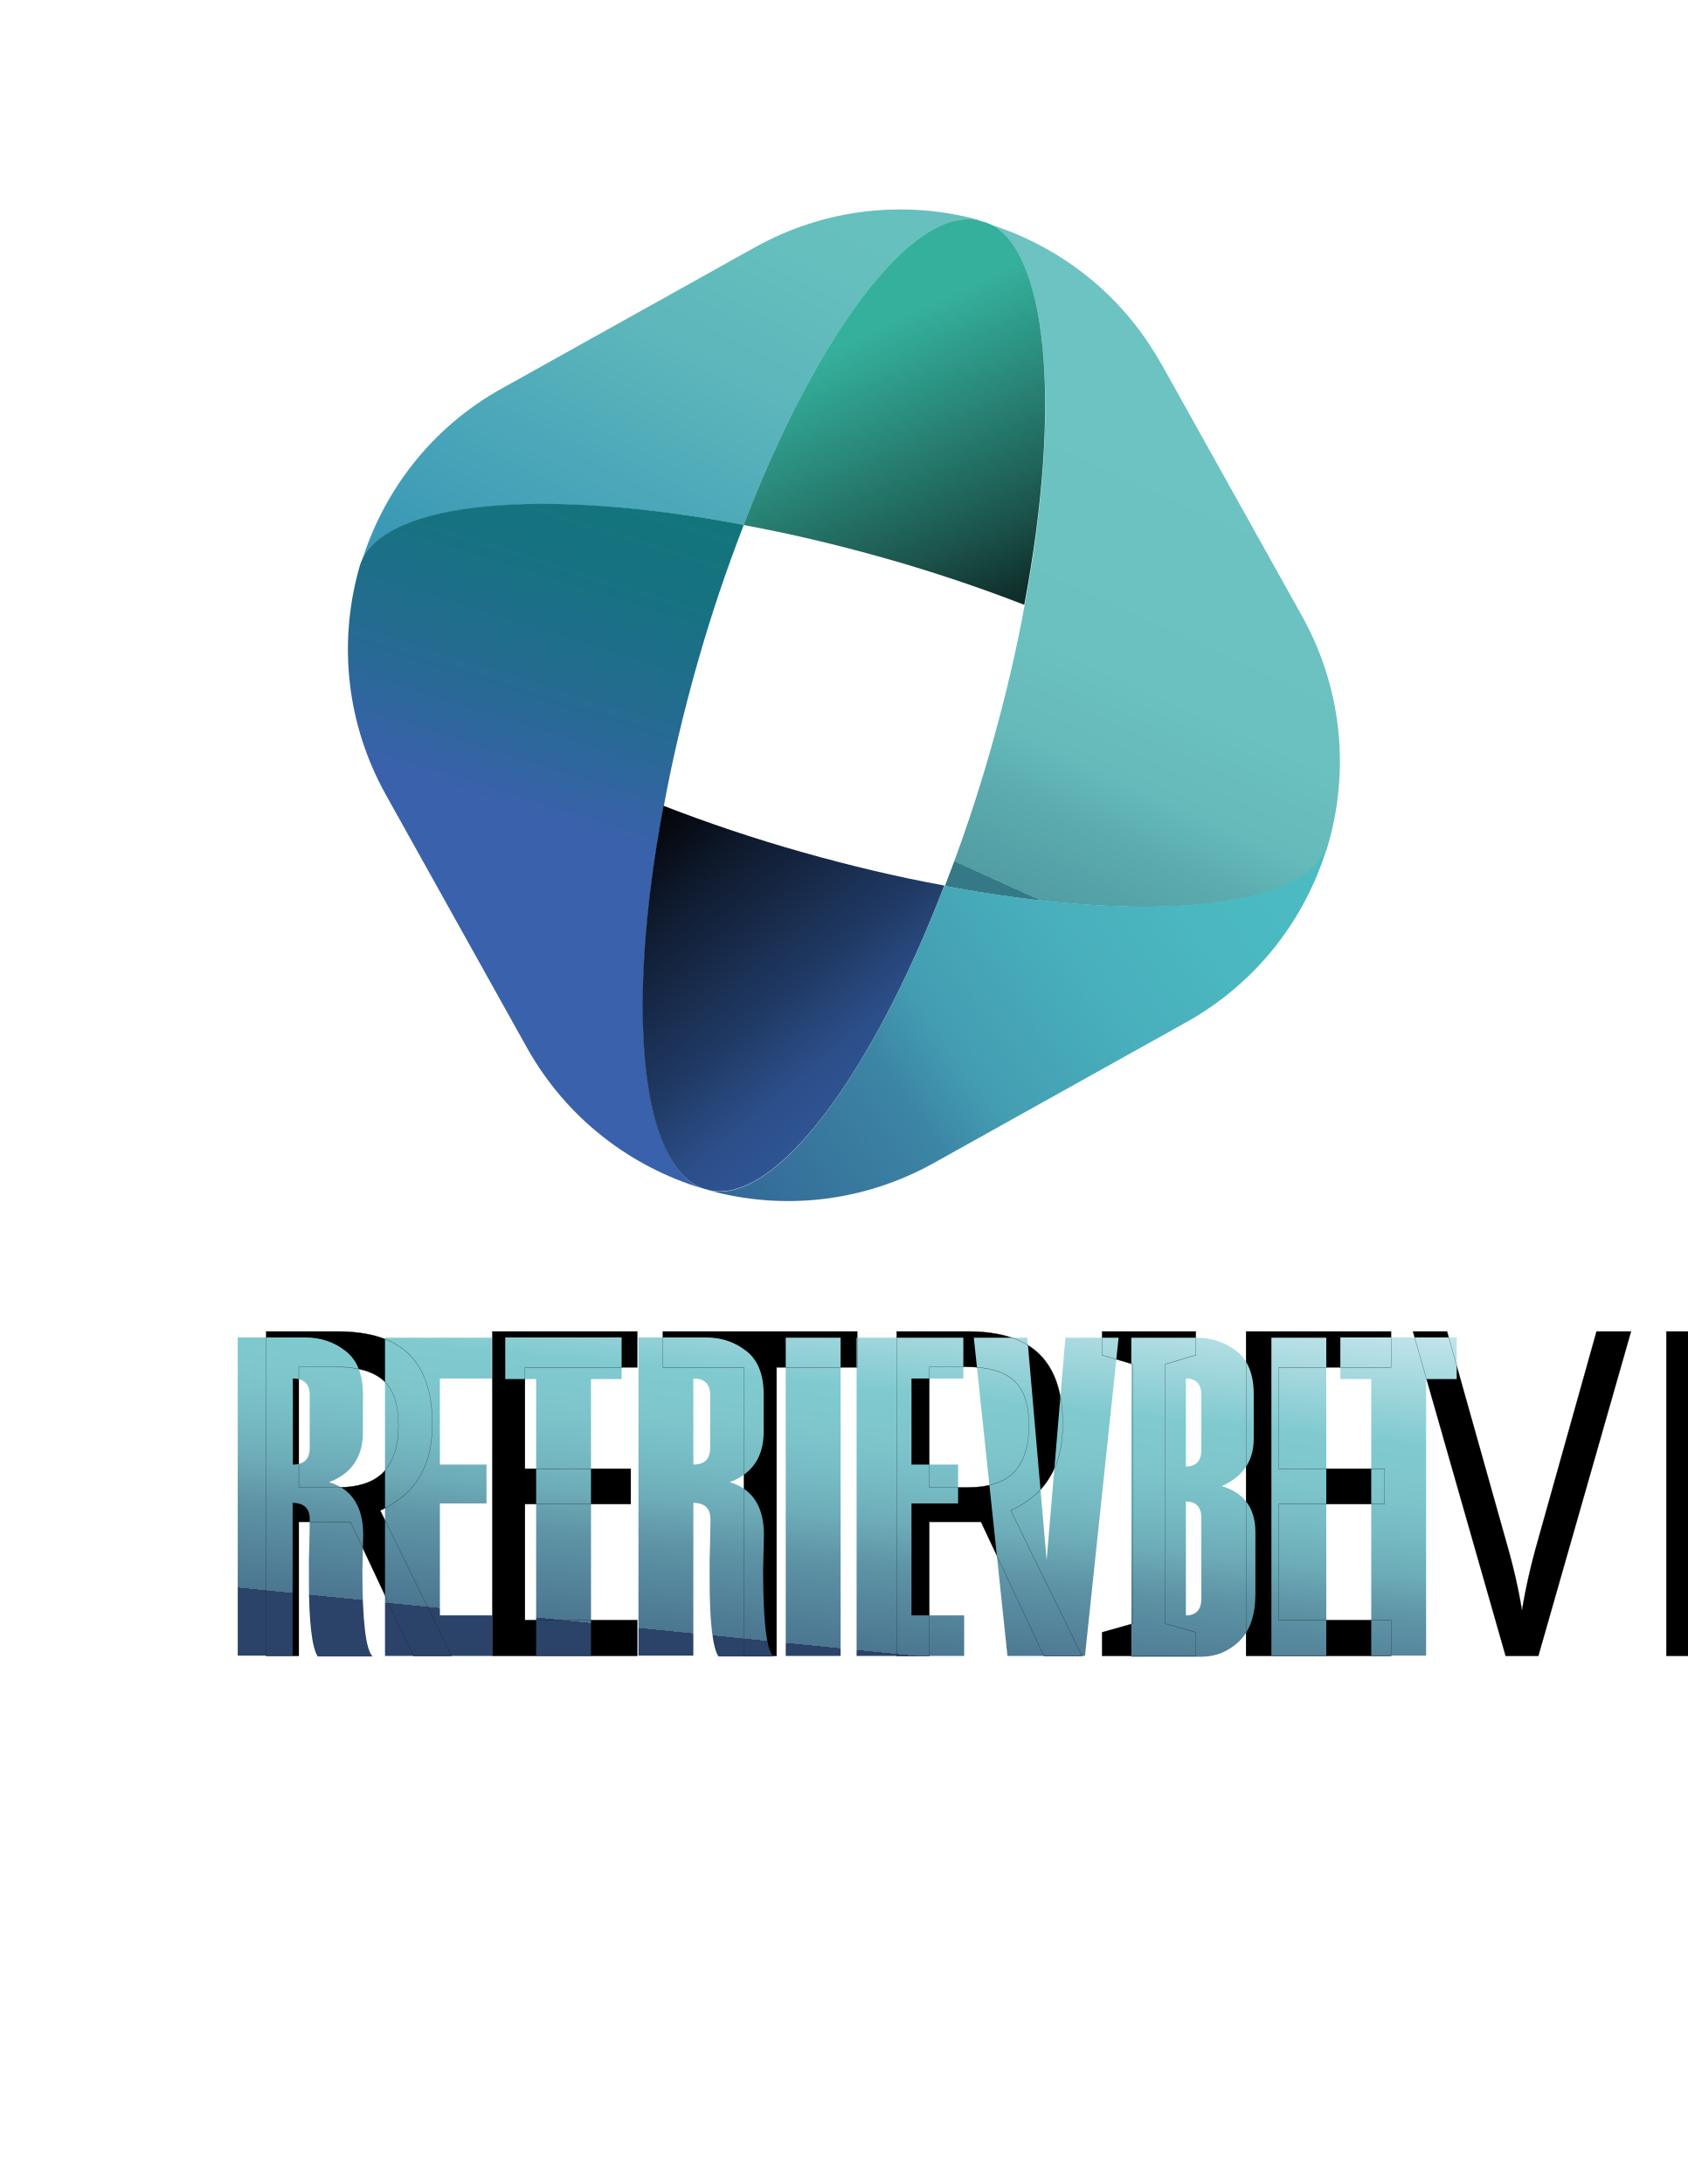
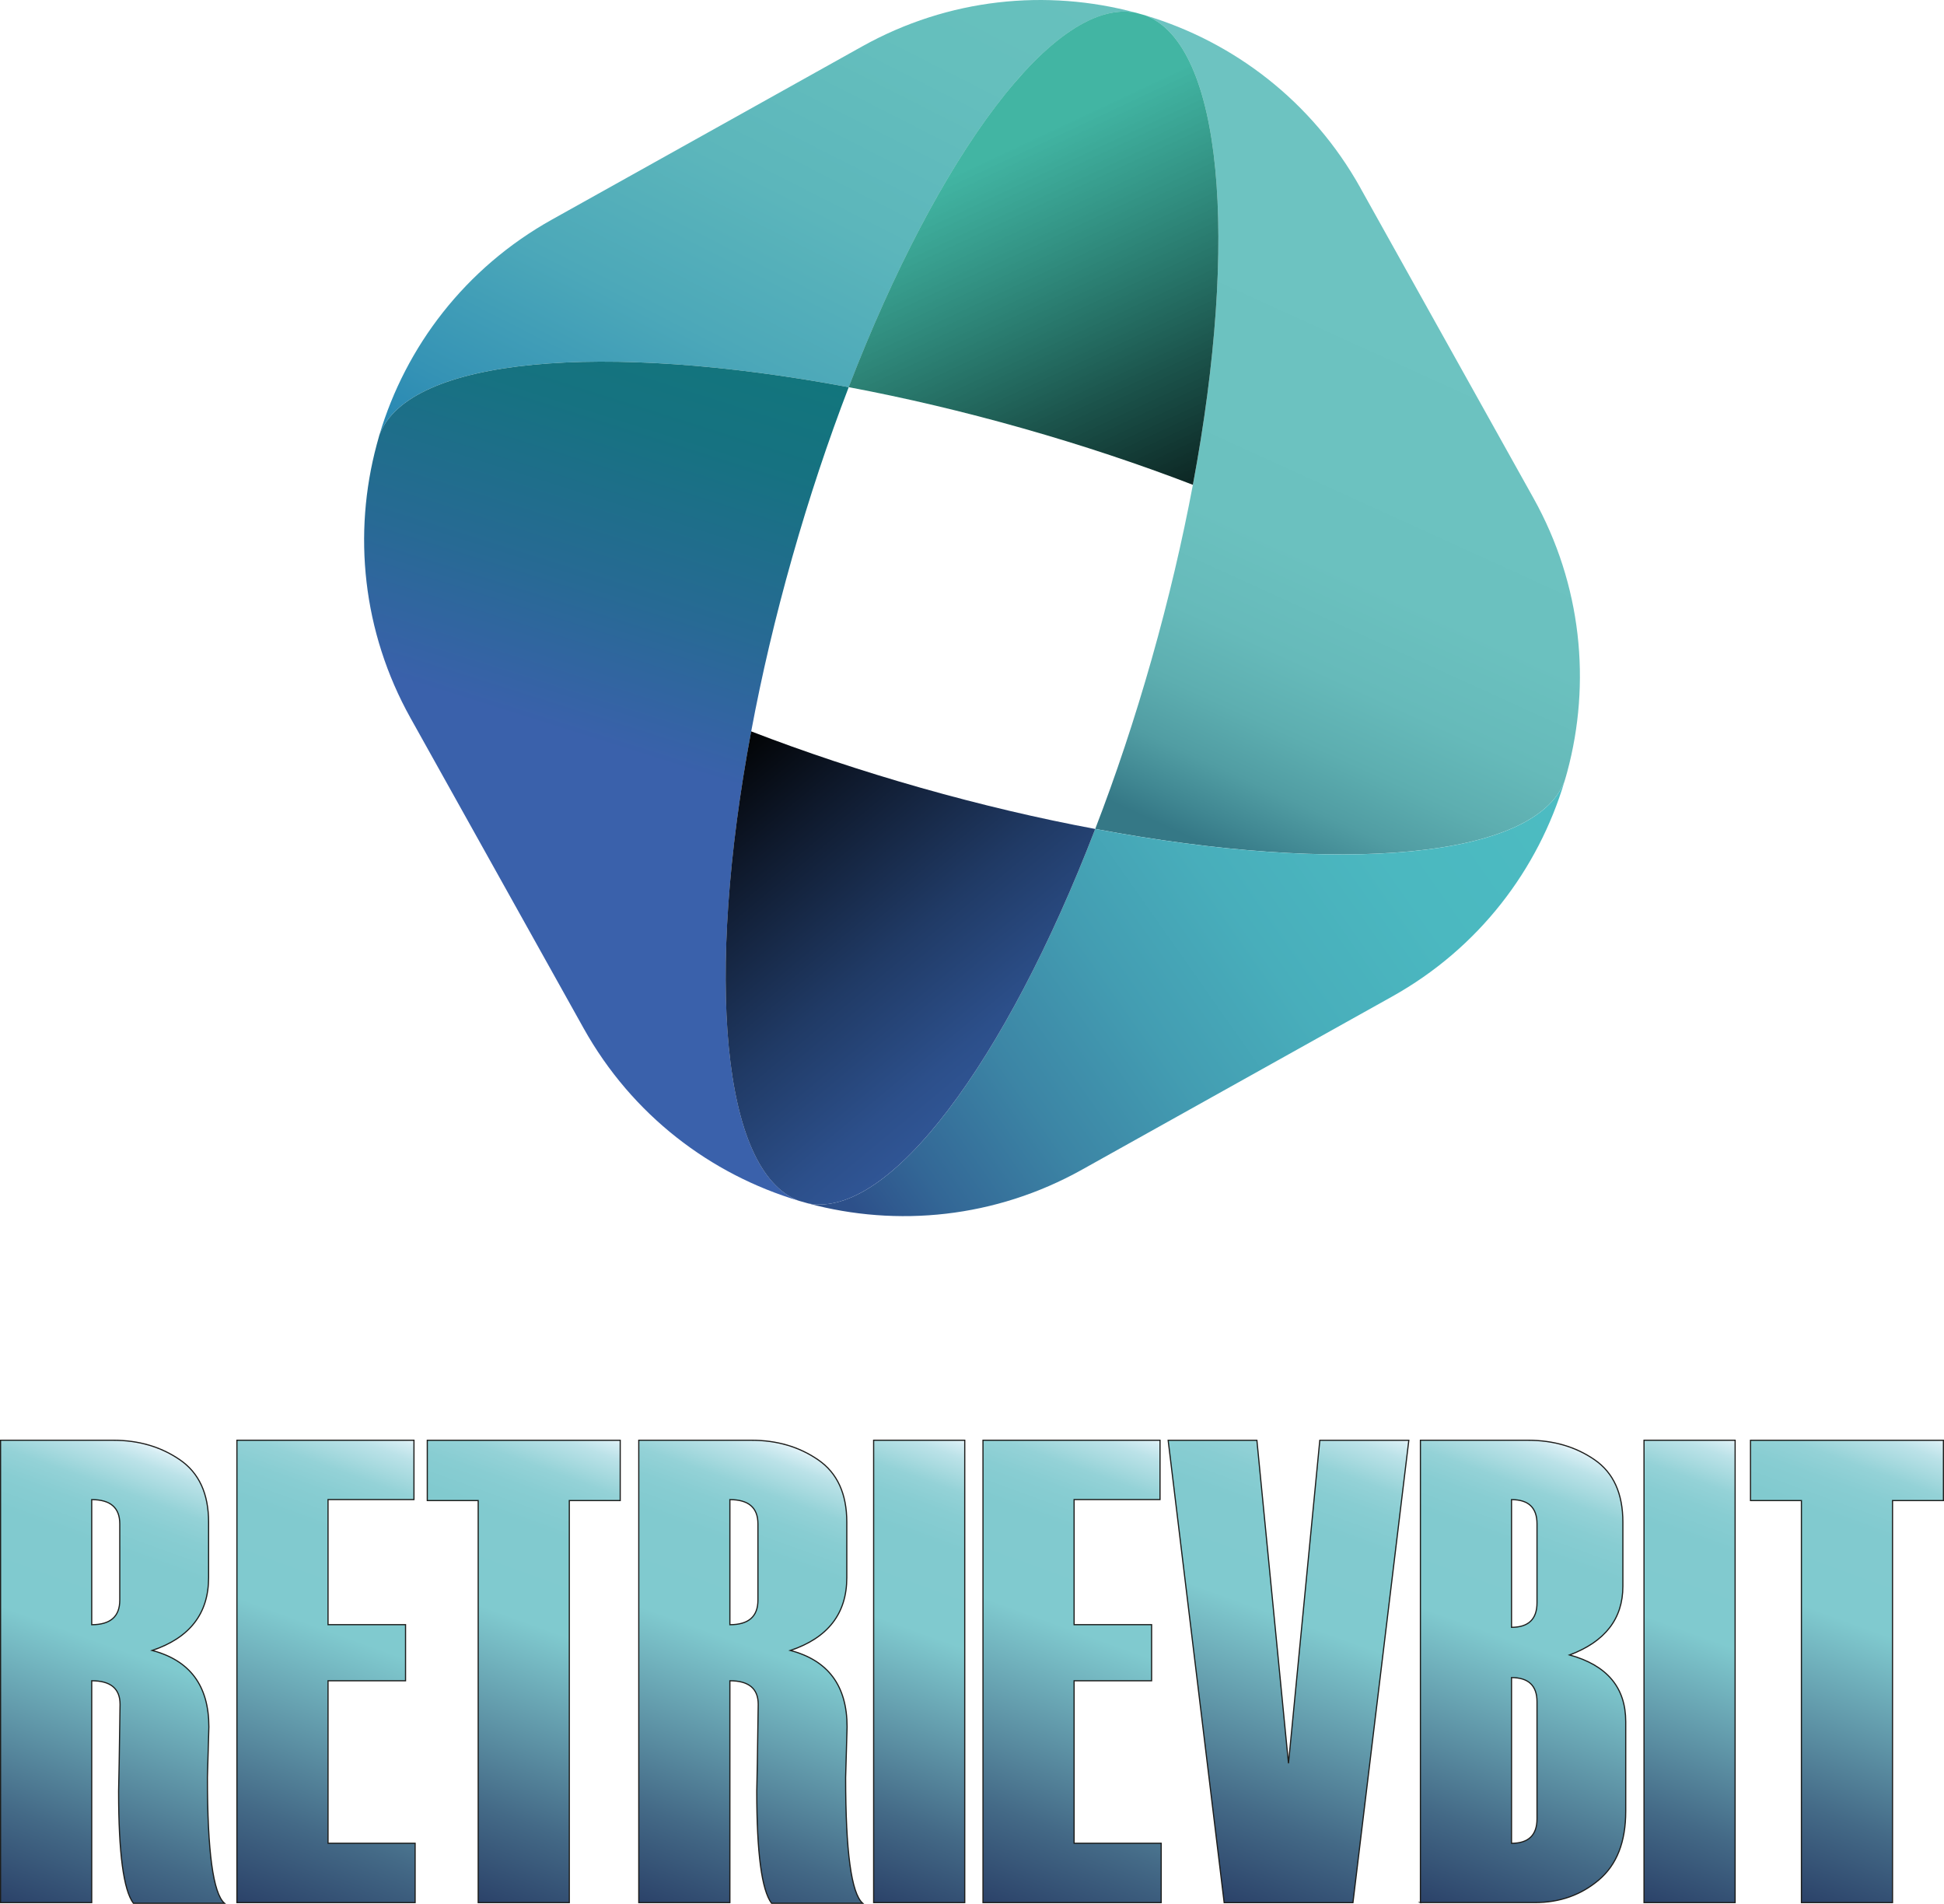
- <svg xmlns="http://www.w3.org/2000/svg" id="Capa_1" version="1.1" viewBox="0 0 612 792">
+ <svg xmlns="http://www.w3.org/2000/svg" xmlns:xlink="http://www.w3.org/1999/xlink" id="uuid-5ac19e27-b04d-4341-a685-8d3a6c74fed2" data-name="Capa 1" viewBox="0 0 415.84 407.16">
  <defs>
    <style>
-       .st0 {
-         fill: url(#Degradado_sin_nombre_6);
+       .uuid-7d46e9c6-7e45-4c28-ae89-cc50d8dc8d4b {
+         fill: url(#uuid-75a0e127-9d5d-4fec-b2f9-6f780361a9ba);
      }

-       .st1 {
-         fill: url(#Degradado_sin_nombre_5);
+       .uuid-7d46e9c6-7e45-4c28-ae89-cc50d8dc8d4b, .uuid-44415a78-2475-4033-921e-60a986c50ad8, .uuid-c037303a-bf6d-4ae7-ac6e-4c986e59d9bc, .uuid-43d7a73f-57bc-4c8d-bcb3-03e656f1ec09, .uuid-d5507cfd-618e-4ba2-abe8-2e5054be7601, .uuid-8a556c35-c183-4f8e-b9cf-f9675d3f6c3c, .uuid-801020a7-2183-4d81-8cbf-2f58a3f1c250, .uuid-a3f6a0a1-6345-446a-b756-6e49c27b1f8a, .uuid-32f129e0-dbe7-447f-8d09-46600cee0c78, .uuid-d3d923c5-740f-412c-bfd4-ba6c1093a341 {
+         stroke: #1d1d1b;
+         stroke-miterlimit: 10;
+         stroke-width: .25px;
      }

-       .st2 {
-         fill: url(#Degradado_sin_nombre_16);
+       .uuid-1c1eb8bb-0703-4c79-a5cf-875a4c622390 {
+         fill: url(#uuid-ac1a172c-ab3f-452a-b058-f40c815e518c);
      }

-       .st3 {
-         fill: url(#Degradado_sin_nombre_11);
+       .uuid-4e7a0062-5ac3-4bd9-a5a5-cbe8ba884f14 {
+         fill: url(#uuid-583efeab-6386-48cf-b326-86e2f45d855a);
      }

-       .st4 {
-         fill: url(#Degradado_sin_nombre_4);
+       .uuid-44415a78-2475-4033-921e-60a986c50ad8 {
+         fill: url(#uuid-b7dcd173-f51c-485d-aba6-82fd0a11c992);
      }

-       .st5, .st6, .st7 {
-         isolation: isolate;
+       .uuid-c037303a-bf6d-4ae7-ac6e-4c986e59d9bc {
+         fill: url(#uuid-1636ff2c-50d3-4adf-9c30-b5c9b1dcc415);
      }

-       .st5, .st7 {
-         font-family: Haettenschweiler, Haettenschweiler;
-         font-size: 164.8px;
+       .uuid-43d7a73f-57bc-4c8d-bcb3-03e656f1ec09 {
+         fill: url(#uuid-8eaf2c09-6f61-416b-be3c-e378c73e9549);
      }

-       .st8 {
-         fill: url(#Degradado_sin_nombre_2);
+       .uuid-bb01b6de-a1be-4da2-af9c-830fdf9ba23a {
+         fill: url(#uuid-0e7e0f6b-6ea8-4e3a-973d-6fb0154e5cec);
      }

-       .st7 {
-         fill: none;
-         stroke: #1d1d1b;
-         stroke-miterlimit: 10;
-         stroke-width: .1px;
+       .uuid-42e43bf8-b7b8-4d45-b2af-b4ad994340cb {
+         fill: url(#uuid-52bb1356-6d3a-4788-8ea4-bdf91a8005b2);
      }

-       .st9 {
-         fill: url(#Degradado_sin_nombre_9);
+       .uuid-d5507cfd-618e-4ba2-abe8-2e5054be7601 {
+         fill: url(#uuid-27bdc310-ea78-4712-867e-41902b8789d8);
      }

-       .st10 {
-         fill: url(#Degradado_sin_nombre_13);
+       .uuid-8a556c35-c183-4f8e-b9cf-f9675d3f6c3c {
+         fill: url(#uuid-029b7484-a7a6-4580-87aa-55c8444ddbf8);
      }

-       .st11 {
-         fill: url(#Degradado_sin_nombre_7);
+       .uuid-8edab3dc-a7b3-4f2b-b8b2-c0d466a89858 {
+         fill: url(#uuid-0834b5c4-e2fa-44ec-8580-e47a2c5327de);
      }

-       .st12 {
-         fill: url(#Degradado_sin_nombre_3);
+       .uuid-801020a7-2183-4d81-8cbf-2f58a3f1c250 {
+         fill: url(#uuid-12ae024f-9304-405d-ac28-8149ca9212f9);
      }

-       .st13 {
-         fill: url(#Degradado_sin_nombre);
+       .uuid-d1c00c69-f69d-4369-ac25-edea57ca9d9c {
+         fill: url(#uuid-9ac6243d-c53e-4ac3-a716-ab16e09685a8);
      }

-       .st14 {
-         fill: url(#Degradado_sin_nombre_10);
+       .uuid-a3f6a0a1-6345-446a-b756-6e49c27b1f8a {
+         fill: url(#uuid-e5f6dd36-c185-4cef-810b-599eb8d9e314);
      }

-       .st15 {
-         fill: url(#Degradado_sin_nombre_14);
+       .uuid-32f129e0-dbe7-447f-8d09-46600cee0c78 {
+         fill: url(#uuid-09795899-13ec-420d-b988-657bc47e9659);
      }

-       .st16 {
-         fill: url(#Degradado_sin_nombre_15);
-       }
- 
-       .st17 {
-         fill: url(#Degradado_sin_nombre_8);
-       }
- 
-       .st18 {
-         fill: url(#Degradado_sin_nombre_12);
+       .uuid-d3d923c5-740f-412c-bfd4-ba6c1093a341 {
+         fill: url(#uuid-b73cfdce-6821-499b-97c9-c0626e8fd9c1);
      }
    </style>
-     <linearGradient id="Degradado_sin_nombre" data-name="Degradado sin nombre" x1="231.5" y1="667.6" x2="444.1" y2="810.1" gradientTransform="translate(314.2 938.6) rotate(-29.2) scale(1 -1)" gradientUnits="userSpaceOnUse">
+     <linearGradient id="uuid-ac1a172c-ab3f-452a-b058-f40c815e518c" data-name="Degradado sin nombre 182" x1="157.03" y1="16.44" x2="310.87" y2="-86.8" gradientTransform="translate(-20.79 182.71) rotate(-29.17)" gradientUnits="userSpaceOnUse">
      <stop offset="0" stop-color="#2282b2" />
-       <stop offset="0" stop-color="#3593b5" />
+       <stop offset=".12" stop-color="#3593b5" />
      <stop offset=".3" stop-color="#4ca8b9" />
-       <stop offset=".5" stop-color="#5cb6bb" />
-       <stop offset=".7" stop-color="#65bfbd" />
+       <stop offset=".49" stop-color="#5cb6bb" />
+       <stop offset=".71" stop-color="#65bfbd" />
      <stop offset="1" stop-color="#69c2be" />
    </linearGradient>
-     <linearGradient id="Degradado_sin_nombre_2" data-name="Degradado sin nombre 2" x1="357.7" y1="479" x2="443.6" y2="630.1" gradientTransform="translate(49.4 829.2) rotate(-5.2) scale(1 -1)" gradientUnits="userSpaceOnUse">
+     <linearGradient id="uuid-52bb1356-6d3a-4788-8ea4-bdf91a8005b2" data-name="Degradado sin nombre 204" x1="244.68" y1="167.81" x2="306.85" y2="58.52" gradientTransform="translate(-10.41 31.11) rotate(-5.15)" gradientUnits="userSpaceOnUse">
      <stop offset="0" stop-color="#357886" />
-       <stop offset="0" stop-color="#408792" />
-       <stop offset="0" stop-color="#519da3" />
-       <stop offset=".2" stop-color="#5daeb0" />
-       <stop offset=".3" stop-color="#66baba" />
-       <stop offset=".5" stop-color="#6bc1bf" />
+       <stop offset=".05" stop-color="#408792" />
+       <stop offset=".13" stop-color="#519da3" />
+       <stop offset=".23" stop-color="#5daeb0" />
+       <stop offset=".35" stop-color="#66baba" />
+       <stop offset=".52" stop-color="#6bc1bf" />
      <stop offset="1" stop-color="#6dc3c1" />
    </linearGradient>
-     <linearGradient id="Degradado_sin_nombre_3" data-name="Degradado sin nombre 3" x1="245.5" y1="373.2" x2="466.2" y2="500.6" gradientTransform="translate(49.4 829.2) rotate(-5.2) scale(1 -1)" gradientUnits="userSpaceOnUse">
-       <stop offset="0" stop-color="#2d508a" />
-       <stop offset="0" stop-color="#336796" />
-       <stop offset=".3" stop-color="#3c85a5" />
-       <stop offset=".4" stop-color="#439db2" />
+     <linearGradient id="uuid-583efeab-6386-48cf-b326-86e2f45d855a" data-name="Degradado sin nombre 91" x1="163.76" y1="244.4" x2="323.33" y2="152.27" gradientTransform="translate(-10.41 31.11) rotate(-5.15)" gradientUnits="userSpaceOnUse">
+       <stop offset=".04" stop-color="#2d508a" />
+       <stop offset=".13" stop-color="#336796" />
+       <stop offset=".28" stop-color="#3c85a5" />
+       <stop offset=".44" stop-color="#439db2" />
      <stop offset=".6" stop-color="#48aebb" />
-       <stop offset=".8" stop-color="#4bb8c0" />
+       <stop offset=".78" stop-color="#4bb8c0" />
      <stop offset="1" stop-color="#4cbcc2" />
    </linearGradient>
-     <linearGradient id="Degradado_sin_nombre_4" data-name="Degradado sin nombre 4" x1="306.5" y1="704.6" x2="212.9" y2="616.2" gradientTransform="translate(314.2 938.6) rotate(-29.2) scale(1 -1)" gradientUnits="userSpaceOnUse">
+     <linearGradient id="uuid-9ac6243d-c53e-4ac3-a716-ab16e09685a8" data-name="Degradado sin nombre 178" x1="211.41" y1="-10.16" x2="143.54" y2="53.84" gradientTransform="translate(-20.79 182.71) rotate(-29.17)" gradientUnits="userSpaceOnUse">
      <stop offset="0" stop-color="#11767b" />
-       <stop offset=".3" stop-color="#167281" />
-       <stop offset=".7" stop-color="#276a94" />
+       <stop offset=".27" stop-color="#167281" />
+       <stop offset=".66" stop-color="#276a94" />
      <stop offset="1" stop-color="#3a61ab" />
    </linearGradient>
-     <linearGradient id="Degradado_sin_nombre_5" data-name="Degradado sin nombre 5" x1="371.2" y1="551" x2="324.3" y2="680" gradientTransform="translate(49.4 829.2) rotate(-5.2) scale(1 -1)" gradientUnits="userSpaceOnUse">
+     <linearGradient id="uuid-0e7e0f6b-6ea8-4e3a-973d-6fb0154e5cec" data-name="Degradado sin nombre 190" x1="254.65" y1="116.12" x2="220.67" y2="22.77" gradientTransform="translate(-10.41 31.11) rotate(-5.15)" gradientUnits="userSpaceOnUse">
      <stop offset="0" stop-color="#020304" />
-       <stop offset=".4" stop-color="#024138" stop-opacity=".9" />
-       <stop offset="1" stop-color="#039c84" stop-opacity=".8" />
+       <stop offset=".43" stop-color="#024138" stop-opacity=".9" />
+       <stop offset="1" stop-color="#039c84" stop-opacity=".75" />
    </linearGradient>
-     <linearGradient id="Degradado_sin_nombre_6" data-name="Degradado sin nombre 6" x1="307.8" y1="399.6" x2="229.8" y2="512.6" gradientTransform="translate(49.4 829.2) rotate(-5.2) scale(1 -1)" gradientUnits="userSpaceOnUse">
-       <stop offset="0" stop-color="#315798" />
-       <stop offset=".2" stop-color="#2c4f8a" />
-       <stop offset=".4" stop-color="#203a65" />
-       <stop offset=".8" stop-color="#0e182a" />
+     <linearGradient id="uuid-0834b5c4-e2fa-44ec-8580-e47a2c5327de" data-name="Degradado sin nombre 193" x1="209.04" y1="225.58" x2="152.65" y2="143.8" gradientTransform="translate(-10.41 31.11) rotate(-5.15)" gradientUnits="userSpaceOnUse">
+       <stop offset=".04" stop-color="#315798" />
+       <stop offset=".18" stop-color="#2c4f8a" />
+       <stop offset=".44" stop-color="#203a65" />
+       <stop offset=".79" stop-color="#0e182a" />
      <stop offset="1" stop-color="#020304" />
    </linearGradient>
-     <linearGradient id="Degradado_sin_nombre_7" data-name="Degradado sin nombre 7" x1="107.2" y1="214.2" x2="123" y2="370.8" gradientTransform="translate(0 792) scale(1 -1)" gradientUnits="userSpaceOnUse">
+     <linearGradient id="uuid-b7dcd173-f51c-485d-aba6-82fd0a11c992" data-name="Degradado sin nombre 25" x1="5.4" y1="408.82" x2="40.58" y2="312.18" gradientUnits="userSpaceOnUse">
      <stop offset="0" stop-color="#2b4269" />
-       <stop offset="0" stop-color="#345174" />
-       <stop offset="0" stop-color="#4b7690" />
-       <stop offset=".2" stop-color="#5e94a6" />
-       <stop offset=".3" stop-color="#6dacb8" />
-       <stop offset=".4" stop-color="#77bcc5" />
-       <stop offset=".5" stop-color="#7ec6cc" />
-       <stop offset=".6" stop-color="#80cacf" />
-       <stop offset=".7" stop-color="#9ad4da" />
+       <stop offset=".19" stop-color="#446a87" />
+       <stop offset=".58" stop-color="#80cacf" />
+       <stop offset=".77" stop-color="#81cacf" />
+       <stop offset=".84" stop-color="#88cdd2" />
+       <stop offset=".89" stop-color="#94d2d7" />
+       <stop offset=".92" stop-color="#a5d9de" />
+       <stop offset=".96" stop-color="#bbe2e8" />
+       <stop offset=".99" stop-color="#d5edf3" />
      <stop offset="1" stop-color="#e6f4fa" />
    </linearGradient>
-     <linearGradient id="Degradado_sin_nombre_8" data-name="Degradado sin nombre 8" x1="155.1" y1="209.3" x2="170.8" y2="366" gradientTransform="translate(0 792) scale(1 -1)" gradientUnits="userSpaceOnUse">
-       <stop offset="0" stop-color="#2b4269" />
-       <stop offset="0" stop-color="#345174" />
-       <stop offset="0" stop-color="#4b7690" />
-       <stop offset=".2" stop-color="#5e94a6" />
-       <stop offset=".3" stop-color="#6dacb8" />
-       <stop offset=".4" stop-color="#77bcc5" />
-       <stop offset=".5" stop-color="#7ec6cc" />
-       <stop offset=".6" stop-color="#80cacf" />
-       <stop offset=".7" stop-color="#9ad4da" />
-       <stop offset="1" stop-color="#e6f4fa" />
-     </linearGradient>
-     <linearGradient id="Degradado_sin_nombre_9" data-name="Degradado sin nombre 9" x1="194.9" y1="205.4" x2="210.7" y2="362" gradientTransform="translate(0 792) scale(1 -1)" gradientUnits="userSpaceOnUse">
-       <stop offset="0" stop-color="#2b4269" />
-       <stop offset="0" stop-color="#345174" />
-       <stop offset="0" stop-color="#4b7690" />
-       <stop offset=".2" stop-color="#5e94a6" />
-       <stop offset=".3" stop-color="#6dacb8" />
-       <stop offset=".4" stop-color="#77bcc5" />
-       <stop offset=".5" stop-color="#7ec6cc" />
-       <stop offset=".6" stop-color="#80cacf" />
-       <stop offset=".7" stop-color="#9ad4da" />
-       <stop offset="1" stop-color="#e6f4fa" />
-     </linearGradient>
-     <linearGradient id="Degradado_sin_nombre_10" data-name="Degradado sin nombre 10" x1="251" y1="199.7" x2="266.8" y2="356.4" gradientTransform="translate(0 792) scale(1 -1)" gradientUnits="userSpaceOnUse">
-       <stop offset="0" stop-color="#2b4269" />
-       <stop offset="0" stop-color="#345174" />
-       <stop offset="0" stop-color="#4b7690" />
-       <stop offset=".2" stop-color="#5e94a6" />
-       <stop offset=".3" stop-color="#6dacb8" />
-       <stop offset=".4" stop-color="#77bcc5" />
-       <stop offset=".5" stop-color="#7ec6cc" />
-       <stop offset=".6" stop-color="#80cacf" />
-       <stop offset=".7" stop-color="#9ad4da" />
-       <stop offset="1" stop-color="#e6f4fa" />
-     </linearGradient>
-     <linearGradient id="Degradado_sin_nombre_11" data-name="Degradado sin nombre 11" x1="289.4" y1="195.8" x2="305.2" y2="352.5" gradientTransform="translate(0 792) scale(1 -1)" gradientUnits="userSpaceOnUse">
-       <stop offset="0" stop-color="#2b4269" />
-       <stop offset="0" stop-color="#345174" />
-       <stop offset="0" stop-color="#4b7690" />
-       <stop offset=".2" stop-color="#5e94a6" />
-       <stop offset=".3" stop-color="#6dacb8" />
-       <stop offset=".4" stop-color="#77bcc5" />
-       <stop offset=".5" stop-color="#7ec6cc" />
-       <stop offset=".6" stop-color="#80cacf" />
-       <stop offset=".7" stop-color="#9ad4da" />
-       <stop offset="1" stop-color="#e6f4fa" />
-     </linearGradient>
-     <linearGradient id="Degradado_sin_nombre_12" data-name="Degradado sin nombre 12" x1="324.3" y1="192.3" x2="340.1" y2="349" gradientTransform="translate(0 792) scale(1 -1)" gradientUnits="userSpaceOnUse">
-       <stop offset="0" stop-color="#2b4269" />
-       <stop offset="0" stop-color="#345174" />
-       <stop offset="0" stop-color="#4b7690" />
-       <stop offset=".2" stop-color="#5e94a6" />
-       <stop offset=".3" stop-color="#6dacb8" />
-       <stop offset=".4" stop-color="#77bcc5" />
-       <stop offset=".5" stop-color="#7ec6cc" />
-       <stop offset=".6" stop-color="#80cacf" />
-       <stop offset=".7" stop-color="#9ad4da" />
-       <stop offset="1" stop-color="#e6f4fa" />
-     </linearGradient>
-     <linearGradient id="Degradado_sin_nombre_13" data-name="Degradado sin nombre 13" x1="367.4" y1="188" x2="383.2" y2="344.5" gradientTransform="translate(0 792) scale(1 -1)" gradientUnits="userSpaceOnUse">
-       <stop offset="0" stop-color="#2b4269" />
-       <stop offset="0" stop-color="#345174" />
-       <stop offset="0" stop-color="#4b7690" />
-       <stop offset=".2" stop-color="#5e94a6" />
-       <stop offset=".3" stop-color="#6dacb8" />
-       <stop offset=".4" stop-color="#77bcc5" />
-       <stop offset=".5" stop-color="#7ec6cc" />
-       <stop offset=".6" stop-color="#80cacf" />
-       <stop offset=".7" stop-color="#9ad4da" />
-       <stop offset="1" stop-color="#e6f4fa" />
-     </linearGradient>
-     <linearGradient id="Degradado_sin_nombre_14" data-name="Degradado sin nombre 14" x1="424.9" y1="182.2" x2="440.6" y2="338.8" gradientTransform="translate(0 792) scale(1 -1)" gradientUnits="userSpaceOnUse">
-       <stop offset="0" stop-color="#2b4269" />
-       <stop offset="0" stop-color="#345174" />
-       <stop offset="0" stop-color="#4b7690" />
-       <stop offset=".2" stop-color="#5e94a6" />
-       <stop offset=".3" stop-color="#6dacb8" />
-       <stop offset=".4" stop-color="#77bcc5" />
-       <stop offset=".5" stop-color="#7ec6cc" />
-       <stop offset=".6" stop-color="#80cacf" />
-       <stop offset=".7" stop-color="#9ad4da" />
-       <stop offset="1" stop-color="#e6f4fa" />
-     </linearGradient>
-     <linearGradient id="Degradado_sin_nombre_15" data-name="Degradado sin nombre 15" x1="463.8" y1="178.2" x2="479.6" y2="334.8" gradientTransform="translate(0 792) scale(1 -1)" gradientUnits="userSpaceOnUse">
-       <stop offset="0" stop-color="#2b4269" />
-       <stop offset="0" stop-color="#345174" />
-       <stop offset="0" stop-color="#4b7690" />
-       <stop offset=".2" stop-color="#5e94a6" />
-       <stop offset=".3" stop-color="#6dacb8" />
-       <stop offset=".4" stop-color="#77bcc5" />
-       <stop offset=".5" stop-color="#7ec6cc" />
-       <stop offset=".6" stop-color="#80cacf" />
-       <stop offset=".7" stop-color="#9ad4da" />
-       <stop offset="1" stop-color="#e6f4fa" />
-     </linearGradient>
-     <linearGradient id="Degradado_sin_nombre_16" data-name="Degradado sin nombre 16" x1="494.6" y1="175.1" x2="510.4" y2="331.8" gradientTransform="translate(0 792) scale(1 -1)" gradientUnits="userSpaceOnUse">
-       <stop offset="0" stop-color="#2b4269" />
-       <stop offset="0" stop-color="#345174" />
-       <stop offset="0" stop-color="#4b7690" />
-       <stop offset=".2" stop-color="#5e94a6" />
-       <stop offset=".3" stop-color="#6dacb8" />
-       <stop offset=".4" stop-color="#77bcc5" />
-       <stop offset=".5" stop-color="#7ec6cc" />
-       <stop offset=".6" stop-color="#80cacf" />
-       <stop offset=".7" stop-color="#9ad4da" />
-       <stop offset="1" stop-color="#e6f4fa" />
-     </linearGradient>
+     <linearGradient id="uuid-e5f6dd36-c185-4cef-810b-599eb8d9e314" data-name="Degradado sin nombre 25" x1="51.62" y1="407.24" x2="87.83" y2="307.75" xlink:href="#uuid-b7dcd173-f51c-485d-aba6-82fd0a11c992" />
+     <linearGradient id="uuid-029b7484-a7a6-4580-87aa-55c8444ddbf8" data-name="Degradado sin nombre 25" x1="90.2" y1="402.49" x2="125.53" y2="305.42" xlink:href="#uuid-b7dcd173-f51c-485d-aba6-82fd0a11c992" />
+     <linearGradient id="uuid-27bdc310-ea78-4712-867e-41902b8789d8" data-name="Degradado sin nombre 25" x1="141.91" x2="177.09" xlink:href="#uuid-b7dcd173-f51c-485d-aba6-82fd0a11c992" />
+     <linearGradient id="uuid-b73cfdce-6821-499b-97c9-c0626e8fd9c1" data-name="Degradado sin nombre 25" x1="179.6" y1="404.24" x2="213.66" y2="310.67" xlink:href="#uuid-b7dcd173-f51c-485d-aba6-82fd0a11c992" />
+     <linearGradient id="uuid-8eaf2c09-6f61-416b-be3c-e378c73e9549" data-name="Degradado sin nombre 25" x1="211.21" y1="407.24" x2="247.42" y2="307.75" xlink:href="#uuid-b7dcd173-f51c-485d-aba6-82fd0a11c992" />
+     <linearGradient id="uuid-12ae024f-9304-405d-ac28-8149ca9212f9" data-name="Degradado sin nombre 25" x1="252.84" y1="403.61" x2="289.24" y2="303.6" xlink:href="#uuid-b7dcd173-f51c-485d-aba6-82fd0a11c992" />
+     <linearGradient id="uuid-1636ff2c-50d3-4adf-9c30-b5c9b1dcc415" data-name="Degradado sin nombre 25" x1="304.96" y1="407.3" x2="340" y2="311.01" xlink:href="#uuid-b7dcd173-f51c-485d-aba6-82fd0a11c992" />
+     <linearGradient id="uuid-09795899-13ec-420d-b988-657bc47e9659" data-name="Degradado sin nombre 25" x1="344.39" y1="404.24" x2="378.45" y2="310.67" xlink:href="#uuid-b7dcd173-f51c-485d-aba6-82fd0a11c992" />
+     <linearGradient id="uuid-75a0e127-9d5d-4fec-b2f9-6f780361a9ba" data-name="Degradado sin nombre 25" x1="373.24" y1="402.49" x2="408.58" y2="305.42" xlink:href="#uuid-b7dcd173-f51c-485d-aba6-82fd0a11c992" />
  </defs>
  <g>
-     <path class="st13" d="M354.5,79.8c-24-4.7-58.4,41.7-84.9,110.6-72.7-13.7-130.1-8.6-138.7,14.1,7.8-26,25.3-49.3,51-63.6l91.8-51.2c25.7-14.3,54.6-17.1,81-10h-.2Z" />
-     <path class="st8" d="M420.9,131.6l51.2,91.8c14.3,25.7,17.1,54.6,10,81-.3.9-.5,1.9-.8,2.8-8.6,22.8-66.1,27.8-138.7,14.1,6.1-15.7,11.8-32.5,16.8-50.2,5-17.7,9.1-35,12.1-51.5,13.7-72.7,8.6-130.1-14.1-138.7,26,7.8,49.3,25.3,63.6,51h0v-.3Z" />
-     <path class="st12" d="M481.3,306.9c-7.8,26-25.3,49.3-51,63.7l-91.8,51.2c-25.7,14.3-54.6,17.1-81,10,24,4.7,58.4-41.7,84.9-110.6,72.7,13.7,130.1,8.6,138.7-14.1h0l.2-.2Z" />
-     <path class="st4" d="M269.6,190.6c-6.1,15.7-11.8,32.5-16.8,50.2-5,17.7-9.1,35-12.1,51.5-13.7,72.7-8.6,130.1,14.1,138.7-26-7.8-49.3-25.3-63.7-51l-51.2-91.8c-14.3-25.7-17.1-54.6-10-81,.3-.9.5-1.9.8-2.8,8.6-22.8,66.1-27.8,138.7-14.1h0l.2.3Z" />
-     <path class="st1" d="M371.3,219.3c-15.7-6.1-32.5-11.8-50.2-16.8s-35-9.1-51.5-12.1c26.5-69,60.9-115.3,84.9-110.6.9.3,1.9.5,2.8.8,22.8,8.6,27.8,66.1,14.1,138.7h-.2Z" />
-     <path class="st0" d="M342.4,321.1c-26.5,69-60.9,115.3-84.9,110.6-.9-.3-1.9-.5-2.8-.8-22.8-8.6-27.8-66.1-14.1-138.7,15.7,6.1,32.5,11.8,50.2,16.8,17.7,5,35,9.1,51.5,12.1h.2Z" />
+     <path class="uuid-1c1eb8bb-0703-4c79-a5cf-875a4c622390" d="M242.94,2.71c-17.33-3.35-42.18,30.18-61.39,80.09-52.57-9.85-94.15-6.31-100.39,10.2,5.63-18.88,18.33-35.67,36.89-46.03L184.4,9.94C202.96-.42,223.91-2.41,242.94,2.71Z" />
+     <path class="uuid-42e43bf8-b7b8-4d45-b2af-b4ad994340cb" d="M290.99,40.17l37.03,66.35c10.36,18.56,12.35,39.51,7.23,58.54-.19.67-.37,1.35-.58,2.01-6.24,16.51-47.83,20.05-100.39,10.2,4.38-11.35,8.45-23.53,12.08-36.33,3.63-12.8,6.56-25.31,8.81-37.27,9.85-52.57,6.31-94.15-10.2-100.39,18.88,5.63,35.67,18.33,46.03,36.89Z" />
+     <path class="uuid-4e7a0062-5ac3-4bd9-a5a5-cbe8ba884f14" d="M334.67,167.08c-5.63,18.88-18.32,35.68-36.88,46.04l-66.35,37.03c-18.56,10.36-39.52,12.34-58.55,7.22,17.33,3.35,42.18-30.18,61.39-80.09,52.57,9.85,94.15,6.31,100.39-10.2Z" />
+     <path class="uuid-d1c00c69-f69d-4369-ac25-edea57ca9d9c" d="M181.55,82.8c-4.37,11.36-8.44,23.55-12.07,36.35-3.63,12.8-6.56,25.31-8.79,37.26-9.85,52.57-6.31,94.15,10.2,100.39-18.88-5.63-35.68-18.32-46.04-36.88l-37.03-66.35c-10.36-18.56-12.34-39.52-7.22-58.55.17-.67.37-1.35.56-2.02,6.24-16.51,47.83-20.05,100.39-10.2Z" />
+     <path class="uuid-bb01b6de-a1be-4da2-af9c-830fdf9ba23a" d="M255.16,103.68c-11.36-4.37-23.54-8.44-36.35-12.07s-25.31-6.56-37.27-8.81C200.76,32.88,225.61-.65,242.94,2.71c.68.18,1.35.37,2.03.57,16.51,6.24,20.05,47.83,10.2,100.39Z" />
+     <path class="uuid-8edab3dc-a7b3-4f2b-b8b2-c0d466a89858" d="M234.28,177.28c-19.21,49.91-44.06,83.44-61.39,80.09-.66-.18-1.35-.37-2.01-.57-16.51-6.24-20.05-47.83-10.2-100.39,11.35,4.38,23.53,8.45,36.33,12.08s25.31,6.56,37.26,8.79Z" />
  </g>
  <g>
-     <g class="st6">
-       <g class="st6">
-         <g class="st6">
-           <text class="st5" transform="translate(83.7 600.5) scale(.8 1)">
-             <tspan x="0" y="0">RETRIEVBIT</tspan>
-           </text>
-         </g>
-       </g>
-     </g>
-     <g>
-       <path class="st11" d="M135.1,600.7h-19.9c-2.1-3.2-3.2-12.6-3.2-27.9v-7.1c.3-9.6.3-14.6.3-14.8,0-3.9-2.1-5.9-6.2-5.9v55.4h-19.9v-115.4h24.5c5.6,0,10.6,1.7,14.7,5,4.1,3.2,6.2,8.5,6.2,15.5v13.8c0,9-4.1,15.1-12.3,18.2,8.2,2.4,12.4,8.8,12.4,19.1l-.3,12.7c0,18.4,1.2,28.9,3.7,31.4h0ZM112.3,525v-19.1c0-4-2-6-6.1-6v31.2c4.1,0,6.1-2,6.1-6.1h0Z" />
-       <path class="st17" d="M178.6,600.5h-39v-115.4h38.7v14.8h-18.8v31.2h16.9v14.1h-16.9v40.6h19.1v14.8h0Z" />
-       <path class="st9" d="M225.5,500.1h-11.2v100.3h-19.9v-100.3h-11.2v-15.1h42.2v15.1h0Z" />
-       <path class="st14" d="M280.4,600.7h-19.9c-2.1-3.2-3.2-12.6-3.2-27.9v-7.1c.3-9.6.3-14.6.3-14.8,0-3.9-2.1-5.9-6.2-5.9v55.4h-19.9v-115.4h24.5c5.6,0,10.6,1.7,14.7,5,4.1,3.2,6.2,8.5,6.2,15.5v13.8c0,9-4.1,15.1-12.3,18.2,8.2,2.4,12.4,8.8,12.4,19.1l-.3,12.7c0,18.4,1.2,28.9,3.7,31.4h0,0ZM257.5,525v-19.1c0-4-2-6-6.1-6v31.2c4.1,0,6.1-2,6.1-6.1h0Z" />
-       <path class="st3" d="M304.8,600.5h-19.9v-115.4h19.9v115.4Z" />
-       <path class="st18" d="M349.6,600.5h-39v-115.4h38.7v14.8h-18.8v31.2h16.9v14.1h-16.9v40.6h19.1v14.8h0Z" />
-       <path class="st10" d="M405.6,485.1l-12.2,115.4h-28.1l-12.2-115.4h19.4l7,80.7,6.8-80.7h19.5,0,0Z" />
-       <path class="st15" d="M410.2,600.5v-115.4h23.5c5.6,0,10.5,1.6,14.7,4.9,4.1,3.2,6.2,8.5,6.2,15.6v16.1c0,8.1-3.9,13.8-11.6,17.2,8.2,2.5,12.2,8.1,12.2,16.7v22.4c0,7.6-1.9,13.3-5.8,17.1-3.9,3.8-8.6,5.7-13.9,5.7h-25.3v-.2ZM435.6,525.6v-19.7c0-4-1.9-6-5.6-6v31.9c3.7,0,5.6-2,5.6-6.1ZM435.6,579.7v-29.2c0-4-1.9-6-5.6-6v41.3c3.7,0,5.6-2,5.6-6.1h0Z" />
-       <path class="st16" d="M480.9,600.5h-19.9v-115.4h19.9v115.4Z" />
-       <path class="st2" d="M528.3,500.1h-11.2v100.3h-19.9v-100.3h-11.2v-15.1h42.2v15.1h0Z" />
-     </g>
-     <g class="st6">
-       <g class="st6">
-         <g class="st6">
-           <text class="st7" transform="translate(83.7 600.5) scale(.8 1)">
-             <tspan x="0" y="0">RETRIEVBIT</tspan>
-           </text>
-         </g>
-       </g>
-     </g>
+     <path class="uuid-44415a78-2475-4033-921e-60a986c50ad8" d="M48.02,407.03h-19.49c-2.1-2.8-3.16-10.76-3.16-23.86v-.14l.12-5.93c.12-8.23.19-12.43.19-12.62,0-3.36-2.02-5.03-6.06-5.03v47.44H.12v-98.88h24.07c5.49,0,10.26,1.4,14.33,4.21,4.06,2.8,6.1,7.24,6.1,13.31v11.86c0,7.68-4.02,12.87-12.07,15.58,8.09,2.12,12.13,7.56,12.13,16.34l-.31,10.83c0,15.81,1.22,24.78,3.65,26.89ZM25.62,342.2v-16.31c0-3.46-2-5.18-6-5.18v26.75c4,0,6-1.75,6-5.25Z" />
+     <path class="uuid-a3f6a0a1-6345-446a-b756-6e49c27b1f8a" d="M88.8,406.89h-38.12v-98.88h37.87v12.69h-18.38v26.75h16.58v12h-16.58v34.75h18.63v12.69Z" />
+     <path class="uuid-8a556c35-c183-4f8e-b9cf-f9675d3f6c3c" d="M132.67,320.91h-10.89v85.98h-19.49v-85.98h-10.89v-12.89h41.27v12.89Z" />
+     <path class="uuid-d5507cfd-618e-4ba2-abe8-2e5054be7601" d="M184.53,407.03h-19.49c-2.1-2.8-3.16-10.76-3.16-23.86v-.14l.12-5.93c.12-8.23.19-12.43.19-12.62,0-3.36-2.02-5.03-6.06-5.03v47.44h-19.49v-98.88h24.07c5.49,0,10.26,1.4,14.33,4.21,4.06,2.8,6.1,7.24,6.1,13.31v11.86c0,7.68-4.02,12.87-12.07,15.58,8.09,2.12,12.13,7.56,12.13,16.34l-.31,10.83c0,15.81,1.22,24.78,3.65,26.89ZM162.13,342.2v-16.31c0-3.46-2-5.18-6-5.18v26.75c4,0,6-1.75,6-5.25Z" />
+     <path class="uuid-d3d923c5-740f-412c-bfd4-ba6c1093a341" d="M206.37,406.89h-19.49v-98.88h19.49v98.88Z" />
+     <path class="uuid-43d7a73f-57bc-4c8d-bcb3-03e656f1ec09" d="M248.39,406.89h-38.12v-98.88h37.87v12.69h-18.38v26.75h16.58v12h-16.58v34.75h18.63v12.69Z" />
+     <path class="uuid-801020a7-2183-4d81-8cbf-2f58a3f1c250" d="M301.36,308.02l-11.95,98.88h-27.55l-11.98-98.88h18.98l6.76,69.09,6.7-69.09h19.04Z" />
+     <path class="uuid-c037303a-bf6d-4ae7-ac6e-4c986e59d9bc" d="M303.84,406.89v-98.88h22.96c5.49,0,10.25,1.39,14.29,4.17,4.04,2.78,6.06,7.23,6.06,13.34v13.72c0,6.94-3.8,11.84-11.39,14.69,8,2.21,12,6.96,12,14.27v19.17c0,6.53-1.91,11.41-5.72,14.65-3.82,3.24-8.37,4.86-13.65,4.86h-24.57ZM328.78,342.76v-16.87c0-3.46-1.82-5.18-5.45-5.18v27.31c3.63,0,5.45-1.75,5.45-5.25ZM328.78,388.97v-25.03c0-3.45-1.82-5.17-5.45-5.17v35.44c3.63,0,5.45-1.75,5.45-5.24Z" />
+     <path class="uuid-32f129e0-dbe7-447f-8d09-46600cee0c78" d="M371.16,406.89h-19.49v-98.88h19.49v98.88Z" />
+     <path class="uuid-7d46e9c6-7e45-4c28-ae89-cc50d8dc8d4b" d="M415.72,320.91h-10.89v85.98h-19.49v-85.98h-10.89v-12.89h41.27v12.89Z" />
  </g>
</svg>
